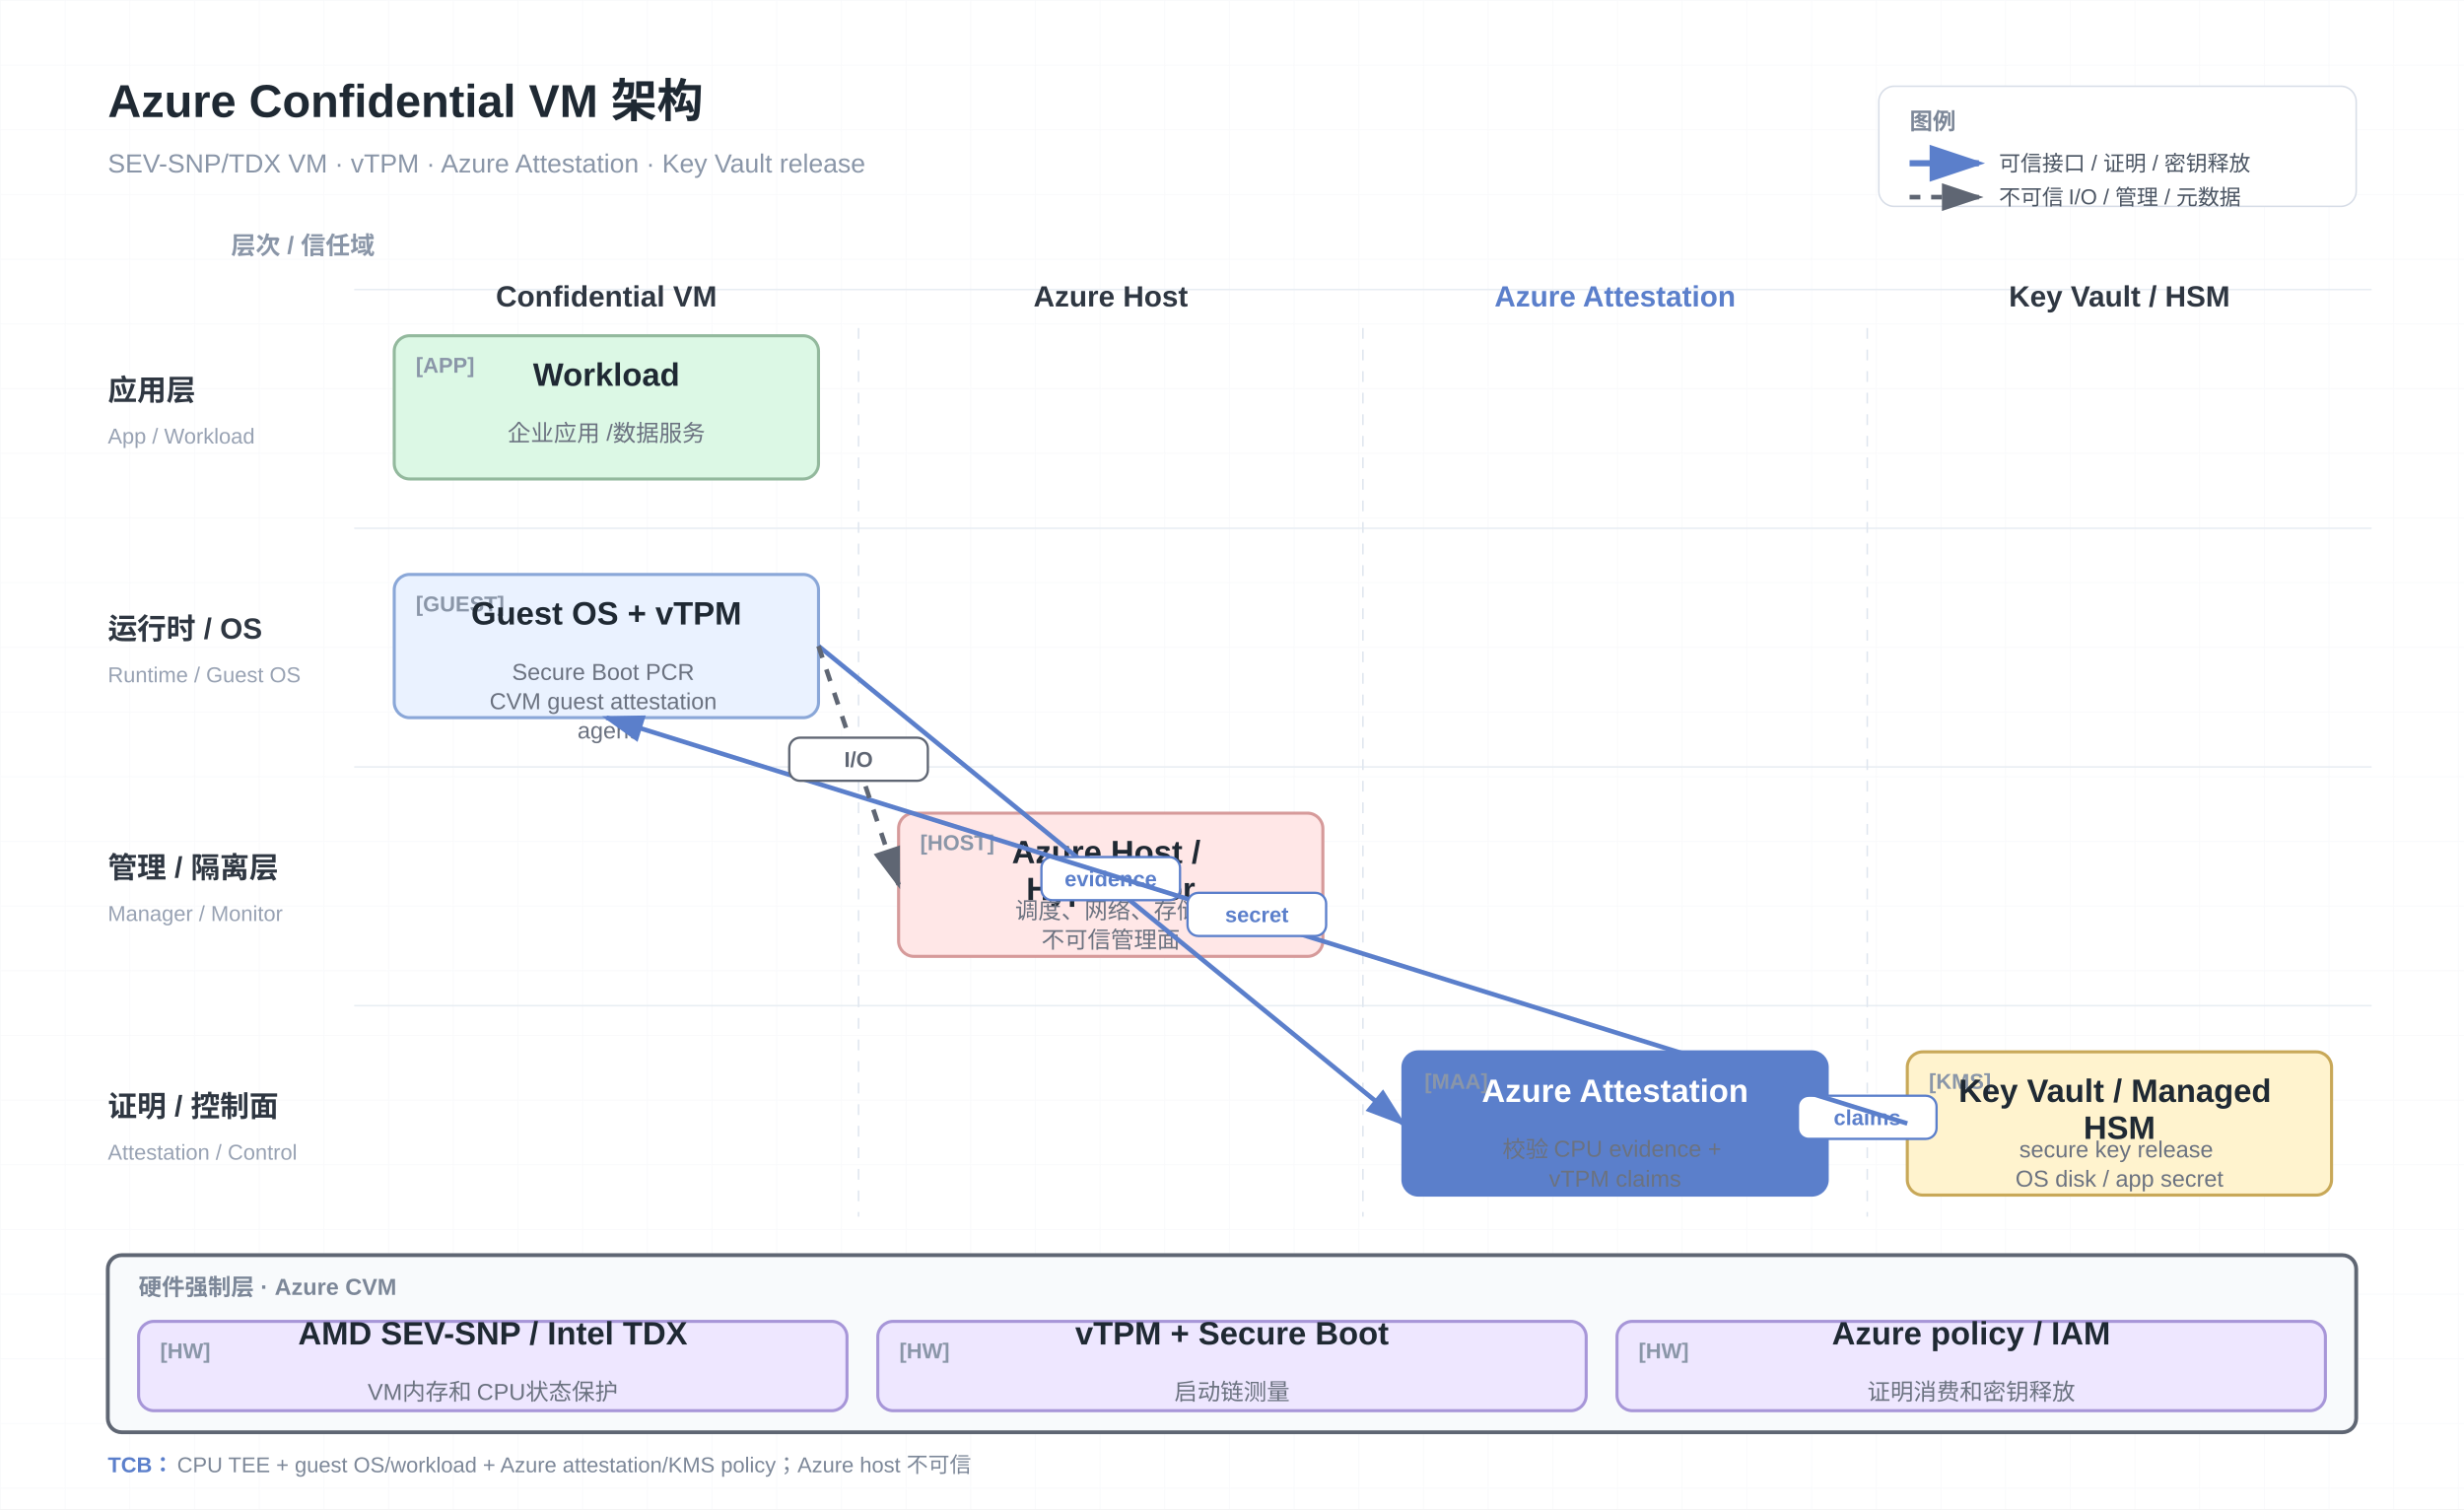
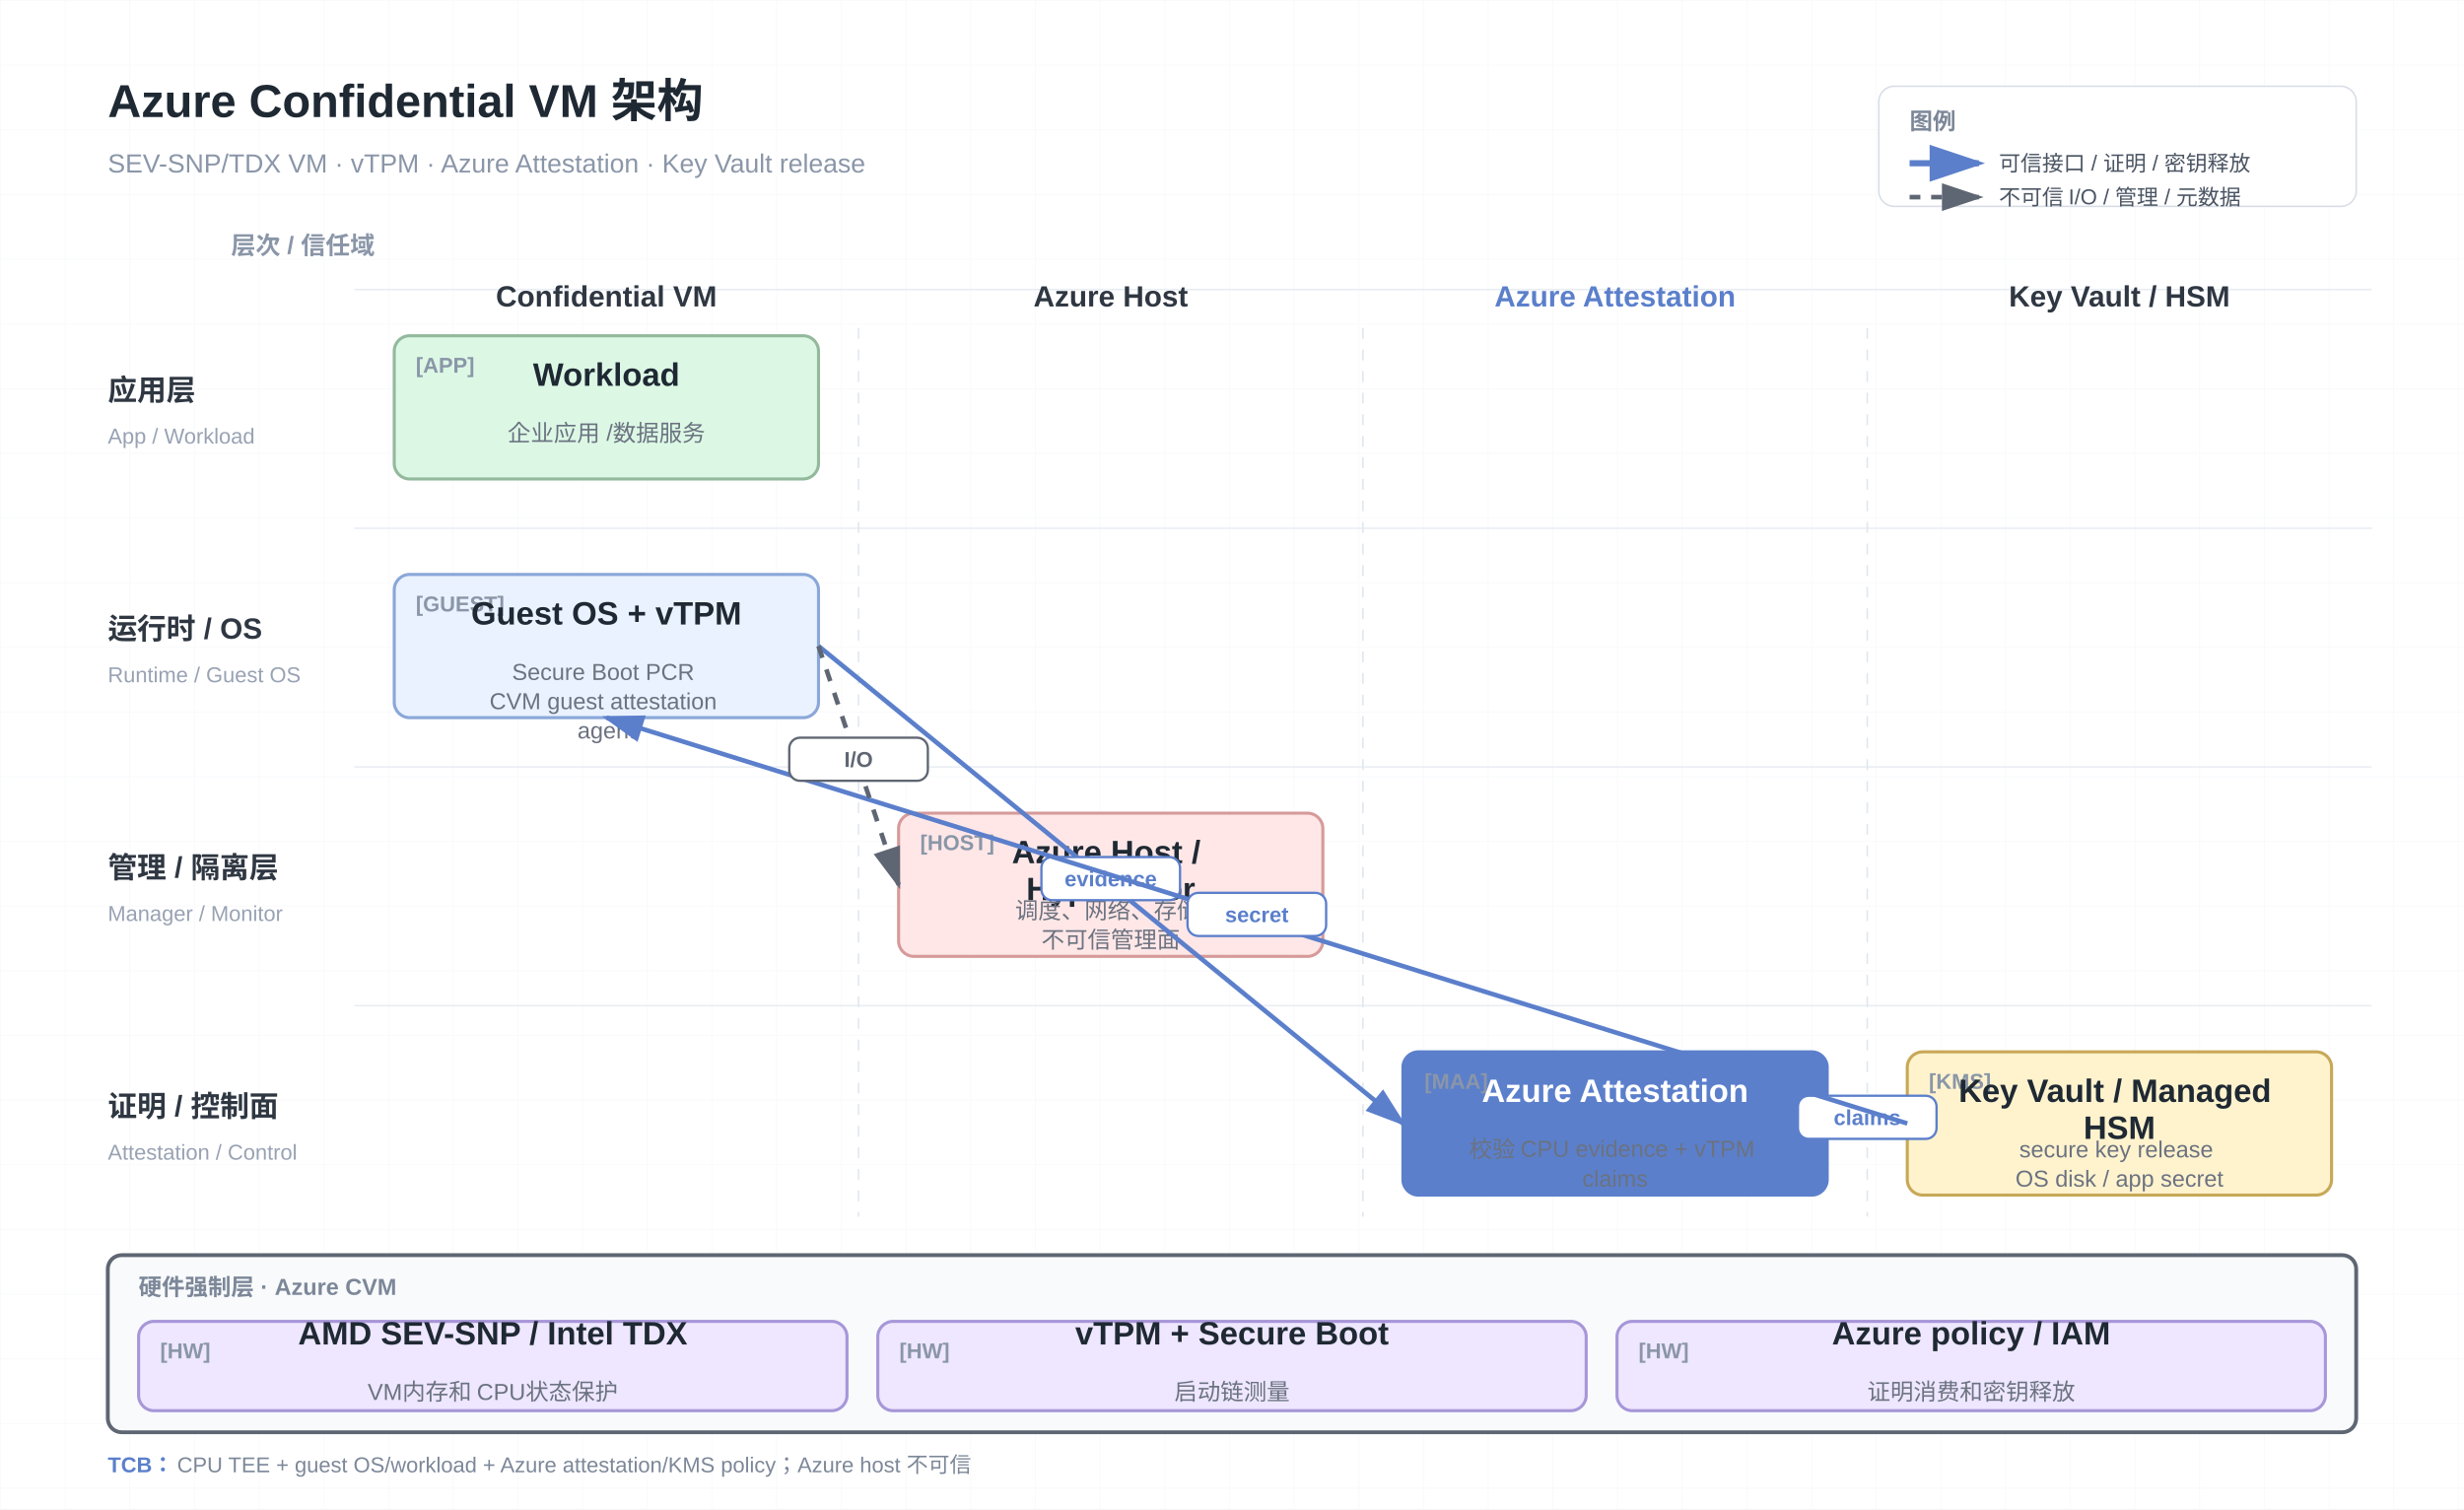
<svg xmlns="http://www.w3.org/2000/svg" width="1600" height="980" viewBox="0 0 1600 980">
  <defs>
    <marker id="arrowBlue" markerWidth="10" markerHeight="10" refX="8" refY="3" orient="auto" markerUnits="strokeWidth">
      <path d="M0,0 L0,6 L9,3 z" fill="#5b7fcb" />
    </marker>
    <marker id="arrowGray" markerWidth="10" markerHeight="10" refX="8" refY="3" orient="auto" markerUnits="strokeWidth">
      <path d="M0,0 L0,6 L9,3 z" fill="#5f6673" />
    </marker>
    <pattern id="grid" width="42" height="42" patternUnits="userSpaceOnUse">
      <path d="M42 0H0V42" fill="none" stroke="#f2f4f7" stroke-width="1" />
    </pattern>
  </defs>
  <rect width="1600" height="980" fill="#ffffff" />
  <rect width="1600" height="980" fill="url(#grid)" opacity="0.55" />
  <style>text{font-family:-apple-system,BlinkMacSystemFont,'Segoe UI','PingFang SC','Microsoft YaHei',Arial,sans-serif;}</style>
  <text x="70" y="76" font-size="30" font-weight="800" fill="#1f2933">Azure Confidential VM 架构</text>
  <text x="70" y="112" font-size="17" fill="#8a96a8">SEV-SNP/TDX VM · vTPM · Azure Attestation · Key Vault release</text>
  <rect x="1220" y="56" width="310" height="78" rx="10" fill="#ffffff" stroke="#d7dde7" />
  <text x="1240" y="84" font-size="15" fill="#7c8798" font-weight="700">图例</text>
  <line x1="1240" y1="106" x2="1285" y2="106" stroke="#5b7fcb" stroke-width="4" marker-end="url(#arrowBlue)" />
  <text x="1298" y="111" font-size="14" fill="#4b5563">可信接口 / 证明 / 密钥释放</text>
  <line x1="1240" y1="128" x2="1285" y2="128" stroke="#5f6673" stroke-width="3" stroke-dasharray="7 7" marker-end="url(#arrowGray)" />
  <text x="1298" y="133" font-size="14" fill="#4b5563">不可信 I/O / 管理 / 元数据</text>
  <text x="150" y="165" font-size="16" fill="#8a96a8" font-weight="700">层次 / 信任域</text>
  <line x1="230" y1="188" x2="1540" y2="188" stroke="#e8edf3" />
  <text x="70" y="260" text-anchor="start" font-size="19" font-weight="800" fill="#2f3742">
    <tspan x="70" dy="0">应用层</tspan>
  </text>
  <text x="70" y="288" text-anchor="start" font-size="14" font-weight="500" fill="#98a2b3">
    <tspan x="70" dy="0">App / Workload</tspan>
  </text>
  <line x1="230" y1="343" x2="1540" y2="343" stroke="#e8edf3" />
  <text x="70" y="415" text-anchor="start" font-size="19" font-weight="800" fill="#2f3742">
    <tspan x="70" dy="0">运行时 / OS</tspan>
  </text>
  <text x="70" y="443" text-anchor="start" font-size="14" font-weight="500" fill="#98a2b3">
    <tspan x="70" dy="0">Runtime / Guest OS</tspan>
  </text>
  <line x1="230" y1="498" x2="1540" y2="498" stroke="#e8edf3" />
  <text x="70" y="570" text-anchor="start" font-size="19" font-weight="800" fill="#2f3742">
    <tspan x="70" dy="0">管理 / 隔离层</tspan>
  </text>
  <text x="70" y="598" text-anchor="start" font-size="14" font-weight="500" fill="#98a2b3">
    <tspan x="70" dy="0">Manager / Monitor</tspan>
  </text>
  <line x1="230" y1="653" x2="1540" y2="653" stroke="#e8edf3" />
  <text x="70" y="725" text-anchor="start" font-size="19" font-weight="800" fill="#2f3742">
    <tspan x="70" dy="0">证明 / 控制面</tspan>
  </text>
  <text x="70" y="753" text-anchor="start" font-size="14" font-weight="500" fill="#98a2b3">
    <tspan x="70" dy="0">Attestation / Control</tspan>
  </text>
  <text x="393.75" y="199" text-anchor="middle" font-size="19" font-weight="800" fill="#2f3742">Confidential VM</text>
  <text x="721.25" y="199" text-anchor="middle" font-size="19" font-weight="800" fill="#2f3742">Azure Host</text>
  <line x1="557.5" y1="213" x2="557.5" y2="790" stroke="#dfe6ef" stroke-width="1" stroke-dasharray="7 7" />
  <text x="1048.75" y="199" text-anchor="middle" font-size="19" font-weight="800" fill="#5b7fcb">Azure Attestation</text>
  <line x1="885.0" y1="213" x2="885.0" y2="790" stroke="#dfe6ef" stroke-width="1" stroke-dasharray="7 7" />
  <text x="1376.25" y="199" text-anchor="middle" font-size="19" font-weight="800" fill="#2f3742">Key Vault / HSM</text>
  <line x1="1212.5" y1="213" x2="1212.5" y2="790" stroke="#dfe6ef" stroke-width="1" stroke-dasharray="7 7" />
  <rect x="256.0" y="218" width="275.5" height="93" rx="10" fill="#dcf8e5" stroke="#93b99d" stroke-width="2" />
  <text x="270.0" y="242" font-size="14" fill="#8a96a8" font-weight="600">[APP]</text>
  <text x="393.75" y="250.5" text-anchor="middle" font-size="21" font-weight="700" fill="#1f2933">
    <tspan x="393.75" dy="0">Workload</tspan>
  </text>
  <text x="393.75" y="286.5" text-anchor="middle" font-size="15" font-weight="500" fill="#6b7280">
    <tspan x="393.75" dy="0">企业应用 /数据服务</tspan>
  </text>
  <rect x="256.0" y="373" width="275.5" height="93" rx="10" fill="#eaf2ff" stroke="#8aa7d8" stroke-width="2" />
  <text x="270.0" y="397" font-size="14" fill="#8a96a8" font-weight="600">[GUEST]</text>
  <text x="393.75" y="405.5" text-anchor="middle" font-size="21" font-weight="700" fill="#1f2933">
    <tspan x="393.75" dy="0">Guest OS + vTPM</tspan>
  </text>
  <text x="393.75" y="441.5" text-anchor="middle" font-size="15" font-weight="500" fill="#6b7280">
    <tspan x="393.75" dy="0">Secure Boot PCR</tspan>
    <tspan x="393.75" dy="19">CVM guest attestation</tspan>
    <tspan x="393.75" dy="19">agent</tspan>
  </text>
  <rect x="583.5" y="528" width="275.5" height="93" rx="10" fill="#ffe7e7" stroke="#d69a9a" stroke-width="2" />
  <text x="597.5" y="552" font-size="14" fill="#8a96a8" font-weight="600">[HOST]</text>
  <text x="721.25" y="560.5" text-anchor="middle" font-size="21" font-weight="700" fill="#1f2933">
    <tspan x="721.25" dy="0">Azure Host /</tspan>
    <tspan x="721.25" dy="24">Hypervisor</tspan>
  </text>
  <text x="721.25" y="596.5" text-anchor="middle" font-size="15" font-weight="500" fill="#6b7280">
    <tspan x="721.25" dy="0">调度、网络、存储</tspan>
    <tspan x="721.25" dy="19">不可信管理面</tspan>
  </text>
  <rect x="911.0" y="683" width="275.5" height="93" rx="10" fill="#5b7fcb" stroke="#5b7fcb" stroke-width="2" />
  <text x="925.0" y="707" font-size="14" fill="#8a96a8" font-weight="600">[MAA]</text>
  <text x="1048.75" y="715.5" text-anchor="middle" font-size="21" font-weight="700" fill="#ffffff">
    <tspan x="1048.75" dy="0">Azure Attestation</tspan>
  </text>
  <text x="1048.75" y="751.5" text-anchor="middle" font-size="15" font-weight="500" fill="#6b7280">
-     <tspan x="1048.75" dy="0">校验 CPU evidence +</tspan>
-     <tspan x="1048.75" dy="19">vTPM claims</tspan>
+     <tspan x="1048.75" dy="0">校验 CPU evidence + vTPM</tspan>
+     <tspan x="1048.75" dy="19">claims</tspan>
  </text>
  <rect x="1238.5" y="683" width="275.5" height="93" rx="10" fill="#fff3ce" stroke="#c8a858" stroke-width="2" />
  <text x="1252.5" y="707" font-size="14" fill="#8a96a8" font-weight="600">[KMS]</text>
  <text x="1376.25" y="715.5" text-anchor="middle" font-size="21" font-weight="700" fill="#1f2933">
    <tspan x="1376.25" dy="0">Key Vault / Managed</tspan>
    <tspan x="1376.25" dy="24">HSM</tspan>
  </text>
  <text x="1376.25" y="751.5" text-anchor="middle" font-size="15" font-weight="500" fill="#6b7280">
    <tspan x="1376.25" dy="0">secure key release</tspan>
    <tspan x="1376.25" dy="19">OS disk / app secret</tspan>
  </text>
  <line x1="531.5" y1="419.5" x2="911.0" y2="729.5" stroke="#5b7fcb" stroke-width="3" marker-end="url(#arrowBlue)" />
  <rect x="676.25" y="556.5" width="90" height="28" rx="7" fill="white" stroke="#5b7fcb" stroke-width="1.5" />
  <text x="721.25" y="575.5" text-anchor="middle" font-size="14" fill="#5b7fcb" font-weight="700">evidence</text>
  <line x1="1186.5" y1="729.5" x2="1238.5" y2="729.5" stroke="#5b7fcb" stroke-width="3" marker-end="url(#arrowBlue)" />
  <rect x="1167.5" y="711.5" width="90" height="28" rx="7" fill="white" stroke="#5b7fcb" stroke-width="1.5" />
  <text x="1212.5" y="730.5" text-anchor="middle" font-size="14" fill="#5b7fcb" font-weight="700">claims</text>
  <line x1="1238.5" y1="729.5" x2="393.75" y2="466" stroke="#5b7fcb" stroke-width="3" marker-end="url(#arrowBlue)" />
  <rect x="771.125" y="579.75" width="90" height="28" rx="7" fill="white" stroke="#5b7fcb" stroke-width="1.5" />
  <text x="816.125" y="598.75" text-anchor="middle" font-size="14" fill="#5b7fcb" font-weight="700">secret</text>
  <line x1="531.5" y1="419.5" x2="583.5" y2="574.5" stroke="#5f6673" stroke-width="3" stroke-dasharray="8 8" marker-end="url(#arrowGray)" />
  <rect x="512.5" y="479.0" width="90" height="28" rx="7" fill="white" stroke="#5f6673" stroke-width="1.5" />
  <text x="557.5" y="498.0" text-anchor="middle" font-size="14" fill="#5f6673" font-weight="700">I/O</text>
  <rect x="70" y="815" width="1460" height="115" rx="9" fill="#f8fafc" stroke="#5f6673" stroke-width="2.5" />
  <text x="90" y="841" font-size="15" fill="#7c8798" font-weight="800">硬件强制层 · Azure CVM</text>
  <rect x="90.0" y="858" width="460.0" height="58" rx="10" fill="#eee7ff" stroke="#a796d8" stroke-width="2" />
  <text x="104.0" y="882" font-size="14" fill="#8a96a8" font-weight="600">[HW]</text>
  <text x="320.0" y="873.0" text-anchor="middle" font-size="21" font-weight="700" fill="#1f2933">
    <tspan x="320.0" dy="0">AMD SEV-SNP / Intel TDX</tspan>
  </text>
  <text x="320.0" y="909.0" text-anchor="middle" font-size="15" font-weight="500" fill="#6b7280">
    <tspan x="320.0" dy="0">VM内存和 CPU状态保护</tspan>
  </text>
  <rect x="570.0" y="858" width="460.0" height="58" rx="10" fill="#eee7ff" stroke="#a796d8" stroke-width="2" />
  <text x="584.0" y="882" font-size="14" fill="#8a96a8" font-weight="600">[HW]</text>
  <text x="800.0" y="873.0" text-anchor="middle" font-size="21" font-weight="700" fill="#1f2933">
    <tspan x="800.0" dy="0">vTPM + Secure Boot</tspan>
  </text>
  <text x="800.0" y="909.0" text-anchor="middle" font-size="15" font-weight="500" fill="#6b7280">
    <tspan x="800.0" dy="0">启动链测量</tspan>
  </text>
  <rect x="1050.0" y="858" width="460.0" height="58" rx="10" fill="#eee7ff" stroke="#a796d8" stroke-width="2" />
  <text x="1064.0" y="882" font-size="14" fill="#8a96a8" font-weight="600">[HW]</text>
  <text x="1280.0" y="873.0" text-anchor="middle" font-size="21" font-weight="700" fill="#1f2933">
    <tspan x="1280.0" dy="0">Azure policy / IAM</tspan>
  </text>
  <text x="1280.0" y="909.0" text-anchor="middle" font-size="15" font-weight="500" fill="#6b7280">
    <tspan x="1280.0" dy="0">证明消费和密钥释放</tspan>
  </text>
  <text x="70" y="956" font-size="14" fill="#5b7fcb" font-weight="800">TCB：</text>
  <text x="115" y="956" font-size="14" fill="#7c8798">CPU TEE + guest OS/workload + Azure attestation/KMS policy；Azure host 不可信</text>
</svg>
